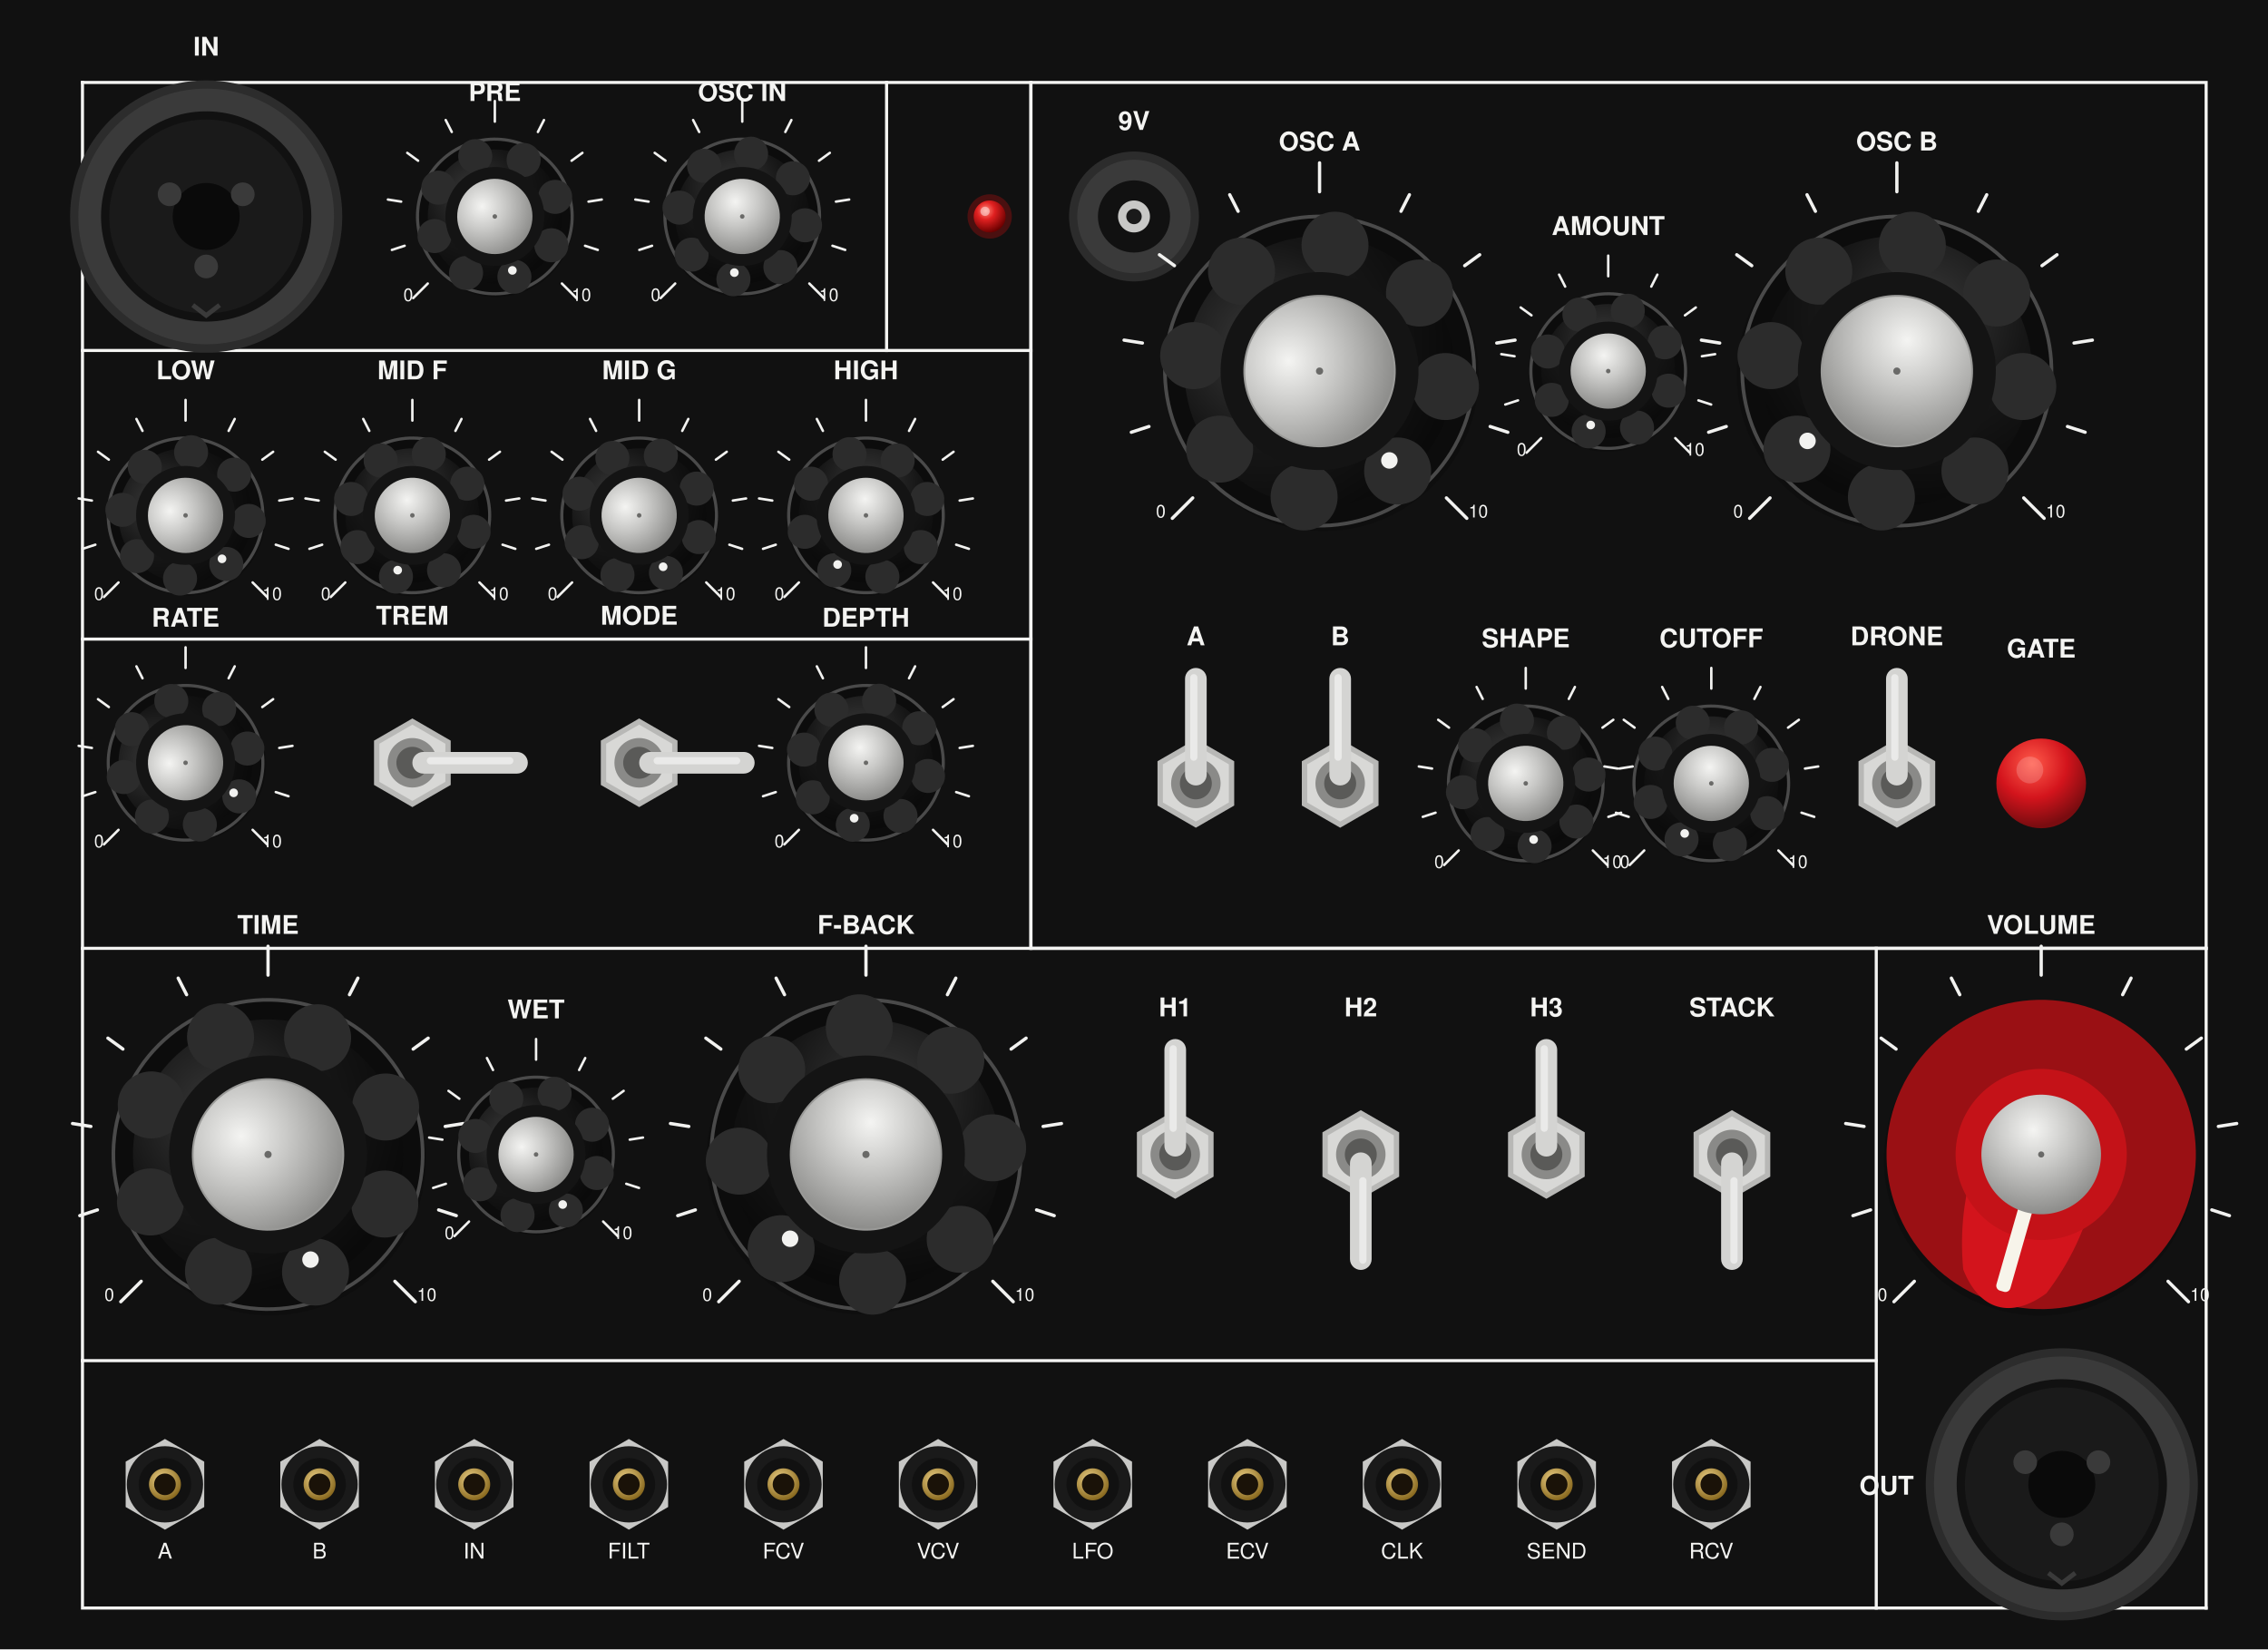
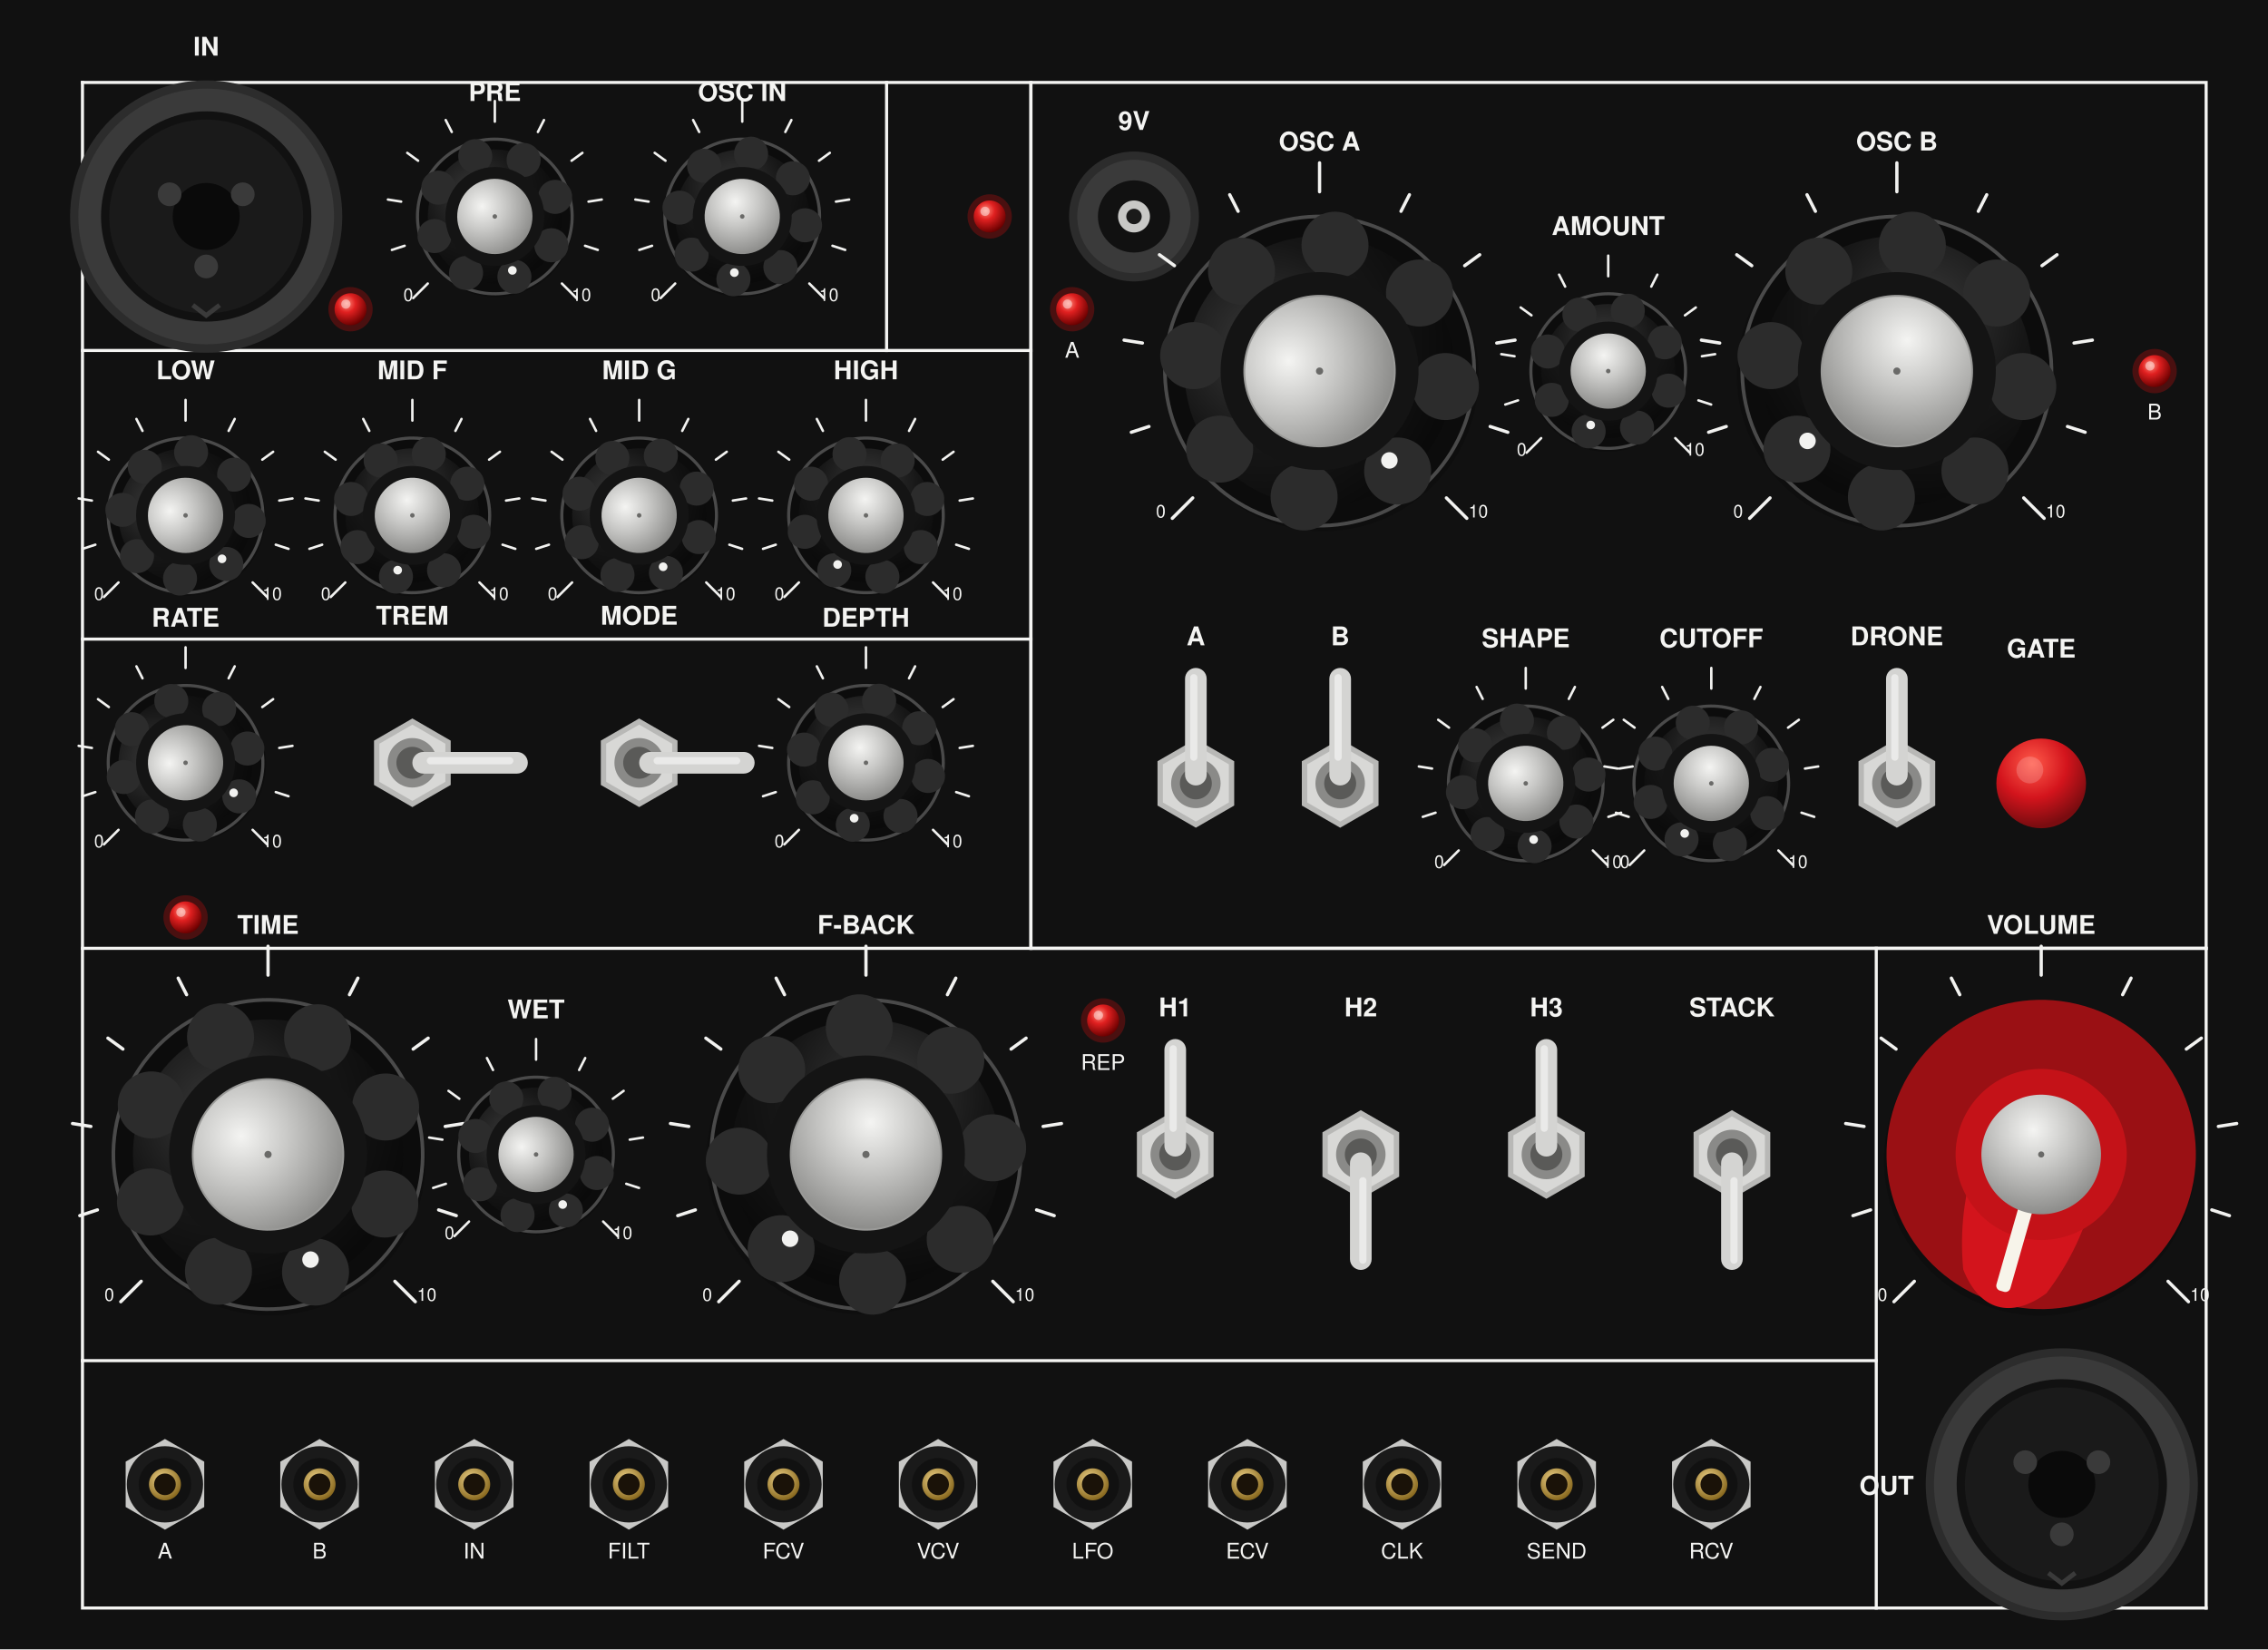
<svg xmlns="http://www.w3.org/2000/svg" viewBox="0 0 220 160" width="220mm" height="160mm">
  <defs>
    <radialGradient id="alum" cx="38%" cy="32%" r="70%">
      <stop offset="0%" stop-color="#f4f4f2" />
      <stop offset="45%" stop-color="#c8c8c6" />
      <stop offset="100%" stop-color="#8e8e8c" />
    </radialGradient>
    <radialGradient id="led-red" cx="38%" cy="32%" r="70%">
      <stop offset="0%" stop-color="#ff8a7a" />
      <stop offset="40%" stop-color="#e02020" />
      <stop offset="100%" stop-color="#6a0000" />
    </radialGradient>
    <radialGradient id="gold" cx="40%" cy="35%" r="65%">
      <stop offset="0%" stop-color="#f0d48a" />
      <stop offset="100%" stop-color="#8a6a20" />
    </radialGradient>
    <radialGradient id="knob-body" cx="40%" cy="30%" r="70%">
      <stop offset="0%" stop-color="#3a3a3a" />
      <stop offset="55%" stop-color="#161616" />
      <stop offset="100%" stop-color="#0a0a0a" />
    </radialGradient>
    <radialGradient id="btn-cap" cx="40%" cy="28%" r="70%">
      <stop offset="0%" stop-color="#ff5a4a" />
      <stop offset="55%" stop-color="#d3141c" />
      <stop offset="100%" stop-color="#7a0c10" />
    </radialGradient>
    <g id="ticks-lg">
      <g fill="none" stroke="#f2f2f0" stroke-width="0.32" stroke-linecap="round">
        <line transform="rotate(-135)" x1="0" y1="-17.4" x2="0" y2="-20.2" />
        <line transform="rotate(-108)" x1="0" y1="-17.4" x2="0" y2="-19.2" />
        <line transform="rotate(-81)" x1="0" y1="-17.4" x2="0" y2="-19.2" />
        <line transform="rotate(-54)" x1="0" y1="-17.4" x2="0" y2="-19.2" />
        <line transform="rotate(-27)" x1="0" y1="-17.4" x2="0" y2="-19.2" />
        <line transform="rotate(0)" x1="0" y1="-17.4" x2="0" y2="-20.2" />
        <line transform="rotate(27)" x1="0" y1="-17.4" x2="0" y2="-19.2" />
        <line transform="rotate(54)" x1="0" y1="-17.4" x2="0" y2="-19.2" />
        <line transform="rotate(81)" x1="0" y1="-17.4" x2="0" y2="-19.2" />
        <line transform="rotate(108)" x1="0" y1="-17.4" x2="0" y2="-19.2" />
        <line transform="rotate(135)" x1="0" y1="-17.4" x2="0" y2="-20.2" />
      </g>
      <text x="-15.4" y="14.2" class="tickn">0</text>
      <text x="15.4" y="14.2" class="tickn">10</text>
    </g>
    <g id="ticks-sm">
      <g fill="none" stroke="#f2f2f0" stroke-width="0.24" stroke-linecap="round">
        <line transform="rotate(-135)" x1="0" y1="-9.2" x2="0" y2="-11.2" />
        <line transform="rotate(-108)" x1="0" y1="-9.2" x2="0" y2="-10.5" />
        <line transform="rotate(-81)" x1="0" y1="-9.2" x2="0" y2="-10.5" />
        <line transform="rotate(-54)" x1="0" y1="-9.2" x2="0" y2="-10.5" />
        <line transform="rotate(-27)" x1="0" y1="-9.2" x2="0" y2="-10.5" />
        <line transform="rotate(0)" x1="0" y1="-9.2" x2="0" y2="-11.2" />
        <line transform="rotate(27)" x1="0" y1="-9.2" x2="0" y2="-10.5" />
        <line transform="rotate(54)" x1="0" y1="-9.2" x2="0" y2="-10.5" />
        <line transform="rotate(81)" x1="0" y1="-9.2" x2="0" y2="-10.5" />
        <line transform="rotate(108)" x1="0" y1="-9.2" x2="0" y2="-10.5" />
        <line transform="rotate(135)" x1="0" y1="-9.2" x2="0" y2="-11.2" />
      </g>
      <text x="-8.4" y="8.2" class="tickn">0</text>
      <text x="8.4" y="8.2" class="tickn">10</text>
    </g>
    <g id="knob-lg">
      <circle cy="0.55" r="15.1" fill="#000" opacity="0.18" />
      <circle r="15" fill="#0c0c0c" stroke="#4a4a4a" stroke-width="0.35" />
      <circle r="13.1" fill="url(#knob-body)" />
      <g fill="#2c2c2c">
        <circle cx="0" cy="-12.3" r="3.25" />
        <circle cx="8.7" cy="-8.7" r="3.25" />
        <circle cx="12.3" cy="0" r="3.25" />
        <circle cx="8.7" cy="8.7" r="3.25" />
        <circle cx="0" cy="12.3" r="3.25" />
        <circle cx="-8.7" cy="8.7" r="3.25" />
        <circle cx="-12.3" cy="0" r="3.25" />
        <circle cx="-8.7" cy="-8.7" r="3.25" />
      </g>
      <circle r="9.6" fill="#141414" />
      <circle r="7.3" fill="url(#alum)" />
      <circle r="7.3" fill="none" stroke="#9a9a98" stroke-width="0.18" />
      <circle r="0.35" fill="#6a6a68" />
      <circle cx="0" cy="11" r="0.8" fill="#f2f2f0" />
    </g>
    <g id="knob-sm">
      <circle cy="0.3" r="7.55" fill="#000" opacity="0.18" />
      <circle r="7.5" fill="#0c0c0c" stroke="#4a4a4a" stroke-width="0.3" />
      <circle r="6.5" fill="url(#knob-body)" />
      <g fill="#2c2c2c">
        <circle cx="0" cy="-6.15" r="1.65" />
        <circle cx="4.35" cy="-4.35" r="1.65" />
        <circle cx="6.15" cy="0" r="1.65" />
        <circle cx="4.35" cy="4.35" r="1.65" />
        <circle cx="0" cy="6.15" r="1.65" />
        <circle cx="-4.35" cy="4.35" r="1.65" />
        <circle cx="-6.15" cy="0" r="1.65" />
        <circle cx="-4.35" cy="-4.35" r="1.65" />
      </g>
      <circle r="4.8" fill="#141414" />
      <circle r="3.65" fill="url(#alum)" />
      <circle r="0.22" fill="#6a6a68" />
      <circle cx="0" cy="5.5" r="0.42" fill="#f2f2f0" />
    </g>
    <g id="knob-red">
      <circle cy="0.3" r="7.55" fill="#000" opacity="0.18" />
      <circle r="7.5" fill="#9a1014" />
      <path d="M -1.5,-2.8 C -3.2,-0.8 -3.5,2.8 -2.1,6.4 C -0.8,8.2 0.8,8.2 2.1,6.4 C 3.5,2.8 3.2,-0.8 1.5,-2.8 C 0.8,-4.3 -0.8,-4.3 -1.5,-2.8 Z" fill="#d3141c" />
      <circle r="4.15" fill="#c41218" />
      <rect x="-0.38" y="1.4" width="0.76" height="5.5" rx="0.3" fill="#f7f4ea" />
      <circle r="2.9" fill="url(#alum)" />
      <circle r="0.2" fill="#6a6a68" />
    </g>
    <g id="knob-red-lg">
      <circle cy="0.55" r="15.1" fill="#000" opacity="0.18" />
      <circle r="15" fill="#9a1014" />
      <path d="M -3,-5.6 C -6.4,-1.6 -7,5.6 -4.2,12.8 C -1.6,16.2 1.6,16.2 4.2,12.8 C 7,5.6 6.4,-1.6 3,-5.6 C 1.6,-8.6 -1.6,-8.6 -3,-5.6 Z" fill="#d3141c" />
      <circle r="8.3" fill="#c41218" />
      <rect x="-0.7" y="2.8" width="1.4" height="11" rx="0.5" fill="#f7f4ea" />
      <circle r="5.8" fill="url(#alum)" />
      <circle r="0.3" fill="#6a6a68" />
    </g>
    <g id="spdt">
      <polygon points="0,-4.3 3.72,-2.15 3.72,2.15 0,4.3 -3.72,2.15 -3.72,-2.15" fill="#b8b8b6" />
      <polygon points="0,-3.7 3.2,-1.85 3.2,1.85 0,3.7 -3.2,1.85 -3.2,-1.85" fill="#d8d8d6" />
      <circle r="2.4" fill="#8a8a88" />
      <circle r="1.55" fill="#5a5a58" />
      <rect x="-1.05" y="-11.2" width="2.1" height="11.4" rx="1.05" fill="#d4d4d2" />
      <rect x="-0.55" y="-10.6" width="0.7" height="8.4" rx="0.35" fill="#f4f4f2" opacity="0.7" />
    </g>
    <g id="spdt-dn">
      <g transform="rotate(180)">
        <use href="#spdt" />
      </g>
    </g>
    <g id="spdt-mid">
      <polygon points="0,-4.3 3.72,-2.15 3.72,2.15 0,4.3 -3.72,2.15 -3.72,-2.15" fill="#b8b8b6" />
      <polygon points="0,-3.7 3.2,-1.85 3.2,1.85 0,3.7 -3.2,1.85 -3.2,-1.85" fill="#d8d8d6" />
      <circle r="2.4" fill="#8a8a88" />
      <circle r="1.55" fill="#5a5a58" />
      <rect x="0" y="-1.05" width="11.2" height="2.1" rx="1.05" fill="#d4d4d2" />
      <rect x="1.4" y="-0.55" width="8.4" height="0.7" rx="0.35" fill="#f4f4f2" opacity="0.7" />
    </g>
    <g id="gate">
      <polygon points="0,-4.1 3.55,-2.05 3.55,2.05 0,4.1 -3.55,2.05 -3.55,-2.05" fill="#c4c4c2" />
      <circle r="3.2" fill="#9a9a98" />
      <circle r="4.35" fill="url(#btn-cap)" />
      <circle cx="-1.1" cy="-1.3" r="1.3" fill="#fff" opacity="0.18" />
    </g>
    <g id="led">
      <circle r="2.15" fill="#4a1010" />
      <circle r="1.55" fill="url(#led-red)" />
      <circle cx="-0.45" cy="-0.5" r="0.45" fill="#fff" opacity="0.45" />
    </g>
    <g id="jack">
      <polygon points="0,-4.4 3.81,-2.2 3.81,2.2 0,4.4 -3.81,2.2 -3.81,-2.2" fill="#c8c8c6" />
      <circle r="3.7" fill="#1a1a1a" />
      <circle r="2.55" fill="#111" />
      <circle r="1.55" fill="url(#gold)" />
      <circle r="1.05" fill="#1a1208" />
    </g>
    <g id="combo">
      <circle r="13.2" fill="#2c2c2c" />
      <circle r="12.4" fill="#3a3a3a" />
      <circle r="10.2" fill="#111" />
      <circle r="9.4" fill="#1a1a1a" />
      <circle r="3.25" fill="#0a0a0a" />
      <circle cx="-3.55" cy="-2.15" r="1.15" fill="#3a3a3a" />
      <circle cx="3.55" cy="-2.15" r="1.15" fill="#3a3a3a" />
      <circle cx="0" cy="4.85" r="1.15" fill="#3a3a3a" />
      <path d="M -1.3,8.6 L 0,9.6 L 1.3,8.6" fill="none" stroke="#3a3a3a" stroke-width="0.45" />
    </g>
    <g id="p4">
      <circle r="6.3" fill="#2c2c2c" />
      <circle r="5.5" fill="#3a3a3a" />
      <circle r="3.5" fill="#111" />
      <circle r="1.55" fill="#c8c8c6" />
      <circle r="0.75" fill="#1a1a1a" />
    </g>
  </defs>
  <style>
    .panel { fill: #111111; }
    .lab { fill: #f4f4f2; font-family: "Helvetica Neue", Helvetica, Arial, sans-serif; font-size: 2.5px; font-weight: 600; text-anchor: middle; }
    .sub { fill: #f4f4f2; font-family: "Helvetica Neue", Helvetica, Arial, sans-serif; font-size: 2.1px; text-anchor: middle; }
    .tickn { fill: #f4f4f2; font-family: "Helvetica Neue", Helvetica, Arial, sans-serif; font-size: 1.7px; text-anchor: middle; }
    .rule { fill: none; stroke: #f4f4f2; stroke-width: 0.3; stroke-linecap: square; stroke-linejoin: miter; }
  </style>
  <rect class="panel" width="220" height="160" />
  <g class="rules">
    <path class="rule" d="M 8,8 H 214 V 92 H 100 V 8" />
    <path class="rule" d="M 8,8 V 132" />
    <path class="rule" d="M 100,8 V 92" />
    <path class="rule" d="M 8,92 H 214" />
    <path class="rule" d="M 214,92 V 156" />
    <path class="rule" d="M 8,132 H 182" />
    <path class="rule" d="M 8,132 V 156 H 214" />
    <path class="rule" d="M 8,34 H 100" />
    <path class="rule" d="M 8,62 H 100" />
    <path class="rule" d="M 86,8 V 34" />
    <path class="rule" d="M 182,92 V 156" />
  </g>
  <g transform="translate(20,21)">
    <use href="#combo" />
    <text class="lab" y="-15.6">IN</text>
  </g>
  <g transform="translate(48,21)">
    <use href="#ticks-sm" />
    <g transform="rotate(-18)">
      <use href="#knob-sm" />
    </g>
    <text class="lab" y="-11.2">PRE</text>
  </g>
  <g transform="translate(72,21)">
    <use href="#ticks-sm" />
    <g transform="rotate(8)">
      <use href="#knob-sm" />
    </g>
    <text class="lab" y="-11.2">OSC IN</text>
  </g>
  <g transform="translate(96,21)">
    <use href="#led" />
  </g>
+   <g transform="translate(34,30)">
+     <use href="#led" />
+   </g>
+   <g transform="translate(104,30)">
+     <use href="#led" />
+     <text class="sub" y="4.7">A</text>
+   </g>
+   <g transform="translate(209,36)">
+     <use href="#led" />
+     <text class="sub" y="4.7">B</text>
+   </g>
+   <g transform="translate(18,89)">
+     <use href="#led" />
+   </g>
+   <g transform="translate(107,99)">
+     <use href="#led" />
+     <text class="sub" y="4.8">REP</text>
+   </g>
  <g transform="translate(110,21)">
    <use href="#p4" />
    <text class="lab" y="-8.4">9V</text>
  </g>
  <g transform="translate(18,50)">
    <use href="#ticks-sm" />
    <g transform="rotate(-40)">
      <use href="#knob-sm" />
    </g>
    <text class="lab" y="-13.2">LOW</text>
  </g>
  <g transform="translate(40,50)">
    <use href="#ticks-sm" />
    <g transform="rotate(15)">
      <use href="#knob-sm" />
    </g>
    <text class="lab" y="-13.2">MID F</text>
  </g>
  <g transform="translate(62,50)">
    <use href="#ticks-sm" />
    <g transform="rotate(-25)">
      <use href="#knob-sm" />
    </g>
    <text class="lab" y="-13.2">MID G</text>
  </g>
  <g transform="translate(84,50)">
    <use href="#ticks-sm" />
    <g transform="rotate(30)">
      <use href="#knob-sm" />
    </g>
    <text class="lab" y="-13.2">HIGH</text>
  </g>
  <g transform="translate(18,74)">
    <use href="#ticks-sm" />
    <g transform="rotate(-58)">
      <use href="#knob-sm" />
    </g>
    <text class="lab" y="-13.2">RATE</text>
  </g>
  <g transform="translate(40,74)">
    <use href="#spdt-mid" />
    <text class="lab" y="-13.4">TREM</text>
  </g>
  <g transform="translate(62,74)">
    <use href="#spdt-mid" />
    <text class="lab" y="-13.4">MODE</text>
  </g>
  <g transform="translate(84,74)">
    <use href="#ticks-sm" />
    <g transform="rotate(12)">
      <use href="#knob-sm" />
    </g>
    <text class="lab" y="-13.2">DEPTH</text>
  </g>
  <g transform="translate(128,36)">
    <use href="#ticks-lg" />
    <g transform="rotate(-38)">
      <use href="#knob-lg" />
    </g>
    <text class="lab" y="-21.4">OSC A</text>
  </g>
  <g transform="translate(156,36)">
    <use href="#ticks-sm" />
    <g transform="rotate(18)">
      <use href="#knob-sm" />
    </g>
    <text class="lab" y="-13.2">AMOUNT</text>
  </g>
  <g transform="translate(184,36)">
    <use href="#ticks-lg" />
    <g transform="rotate(52)">
      <use href="#knob-lg" />
    </g>
    <text class="lab" y="-21.4">OSC B</text>
  </g>
  <g transform="translate(116,76)">
    <use href="#spdt" />
    <text class="lab" y="-13.4">A</text>
  </g>
  <g transform="translate(130,76)">
    <use href="#spdt" />
    <text class="lab" y="-13.4">B</text>
  </g>
  <g transform="translate(148,76)">
    <use href="#ticks-sm" />
    <g transform="rotate(-8)">
      <use href="#knob-sm" />
    </g>
    <text class="lab" y="-13.2">SHAPE</text>
  </g>
  <g transform="translate(166,76)">
    <use href="#ticks-sm" />
    <g transform="rotate(28)">
      <use href="#knob-sm" />
    </g>
    <text class="lab" y="-13.2">CUTOFF</text>
  </g>
  <g transform="translate(184,76)">
    <use href="#spdt" />
    <text class="lab" y="-13.4">DRONE</text>
  </g>
  <g transform="translate(198,76)">
    <use href="#gate" />
    <text class="lab" y="-12.2">GATE</text>
  </g>
  <g transform="translate(26,112)">
    <use href="#ticks-lg" />
    <g transform="rotate(-22)">
      <use href="#knob-lg" />
    </g>
    <text class="lab" y="-21.4">TIME</text>
  </g>
  <g transform="translate(52,112)">
    <use href="#ticks-sm" />
    <g transform="rotate(-28)">
      <use href="#knob-sm" />
    </g>
    <text class="lab" y="-13.2">WET</text>
  </g>
  <g transform="translate(84,112)">
    <use href="#ticks-lg" />
    <g transform="rotate(42)">
      <use href="#knob-lg" />
    </g>
    <text class="lab" y="-21.4">F-BACK</text>
  </g>
  <g transform="translate(114,112)">
    <use href="#spdt" />
    <text class="lab" y="-13.4">H1</text>
  </g>
  <g transform="translate(132,112)">
    <use href="#spdt-dn" />
    <text class="lab" y="-13.4">H2</text>
  </g>
  <g transform="translate(150,112)">
    <use href="#spdt" />
    <text class="lab" y="-13.4">H3</text>
  </g>
  <g transform="translate(168,112)">
    <use href="#spdt-dn" />
    <text class="lab" y="-13.4">STACK</text>
  </g>
  <g transform="translate(198,112)">
    <use href="#ticks-lg" />
    <g transform="rotate(16)">
      <use href="#knob-red-lg" />
    </g>
    <text class="lab" y="-21.4">VOLUME</text>
  </g>
  <g transform="translate(16,144)">
    <use href="#jack" />
    <text class="sub" y="7.2">A</text>
  </g>
  <g transform="translate(31,144)">
    <use href="#jack" />
    <text class="sub" y="7.2">B</text>
  </g>
  <g transform="translate(46,144)">
    <use href="#jack" />
    <text class="sub" y="7.2">IN</text>
  </g>
  <g transform="translate(61,144)">
    <use href="#jack" />
    <text class="sub" y="7.2">FILT</text>
  </g>
  <g transform="translate(76,144)">
    <use href="#jack" />
    <text class="sub" y="7.2">FCV</text>
  </g>
  <g transform="translate(91,144)">
    <use href="#jack" />
    <text class="sub" y="7.2">VCV</text>
  </g>
  <g transform="translate(106,144)">
    <use href="#jack" />
    <text class="sub" y="7.2">LFO</text>
  </g>
  <g transform="translate(121,144)">
    <use href="#jack" />
    <text class="sub" y="7.2">ECV</text>
  </g>
  <g transform="translate(136,144)">
    <use href="#jack" />
    <text class="sub" y="7.2">CLK</text>
  </g>
  <g transform="translate(151,144)">
    <use href="#jack" />
    <text class="sub" y="7.2">SEND</text>
  </g>
  <g transform="translate(166,144)">
    <use href="#jack" />
    <text class="sub" y="7.2">RCV</text>
  </g>
  <g transform="translate(200,144)">
    <use href="#combo" />
    <text class="lab" x="-17" y="1">OUT</text>
  </g>
</svg>
